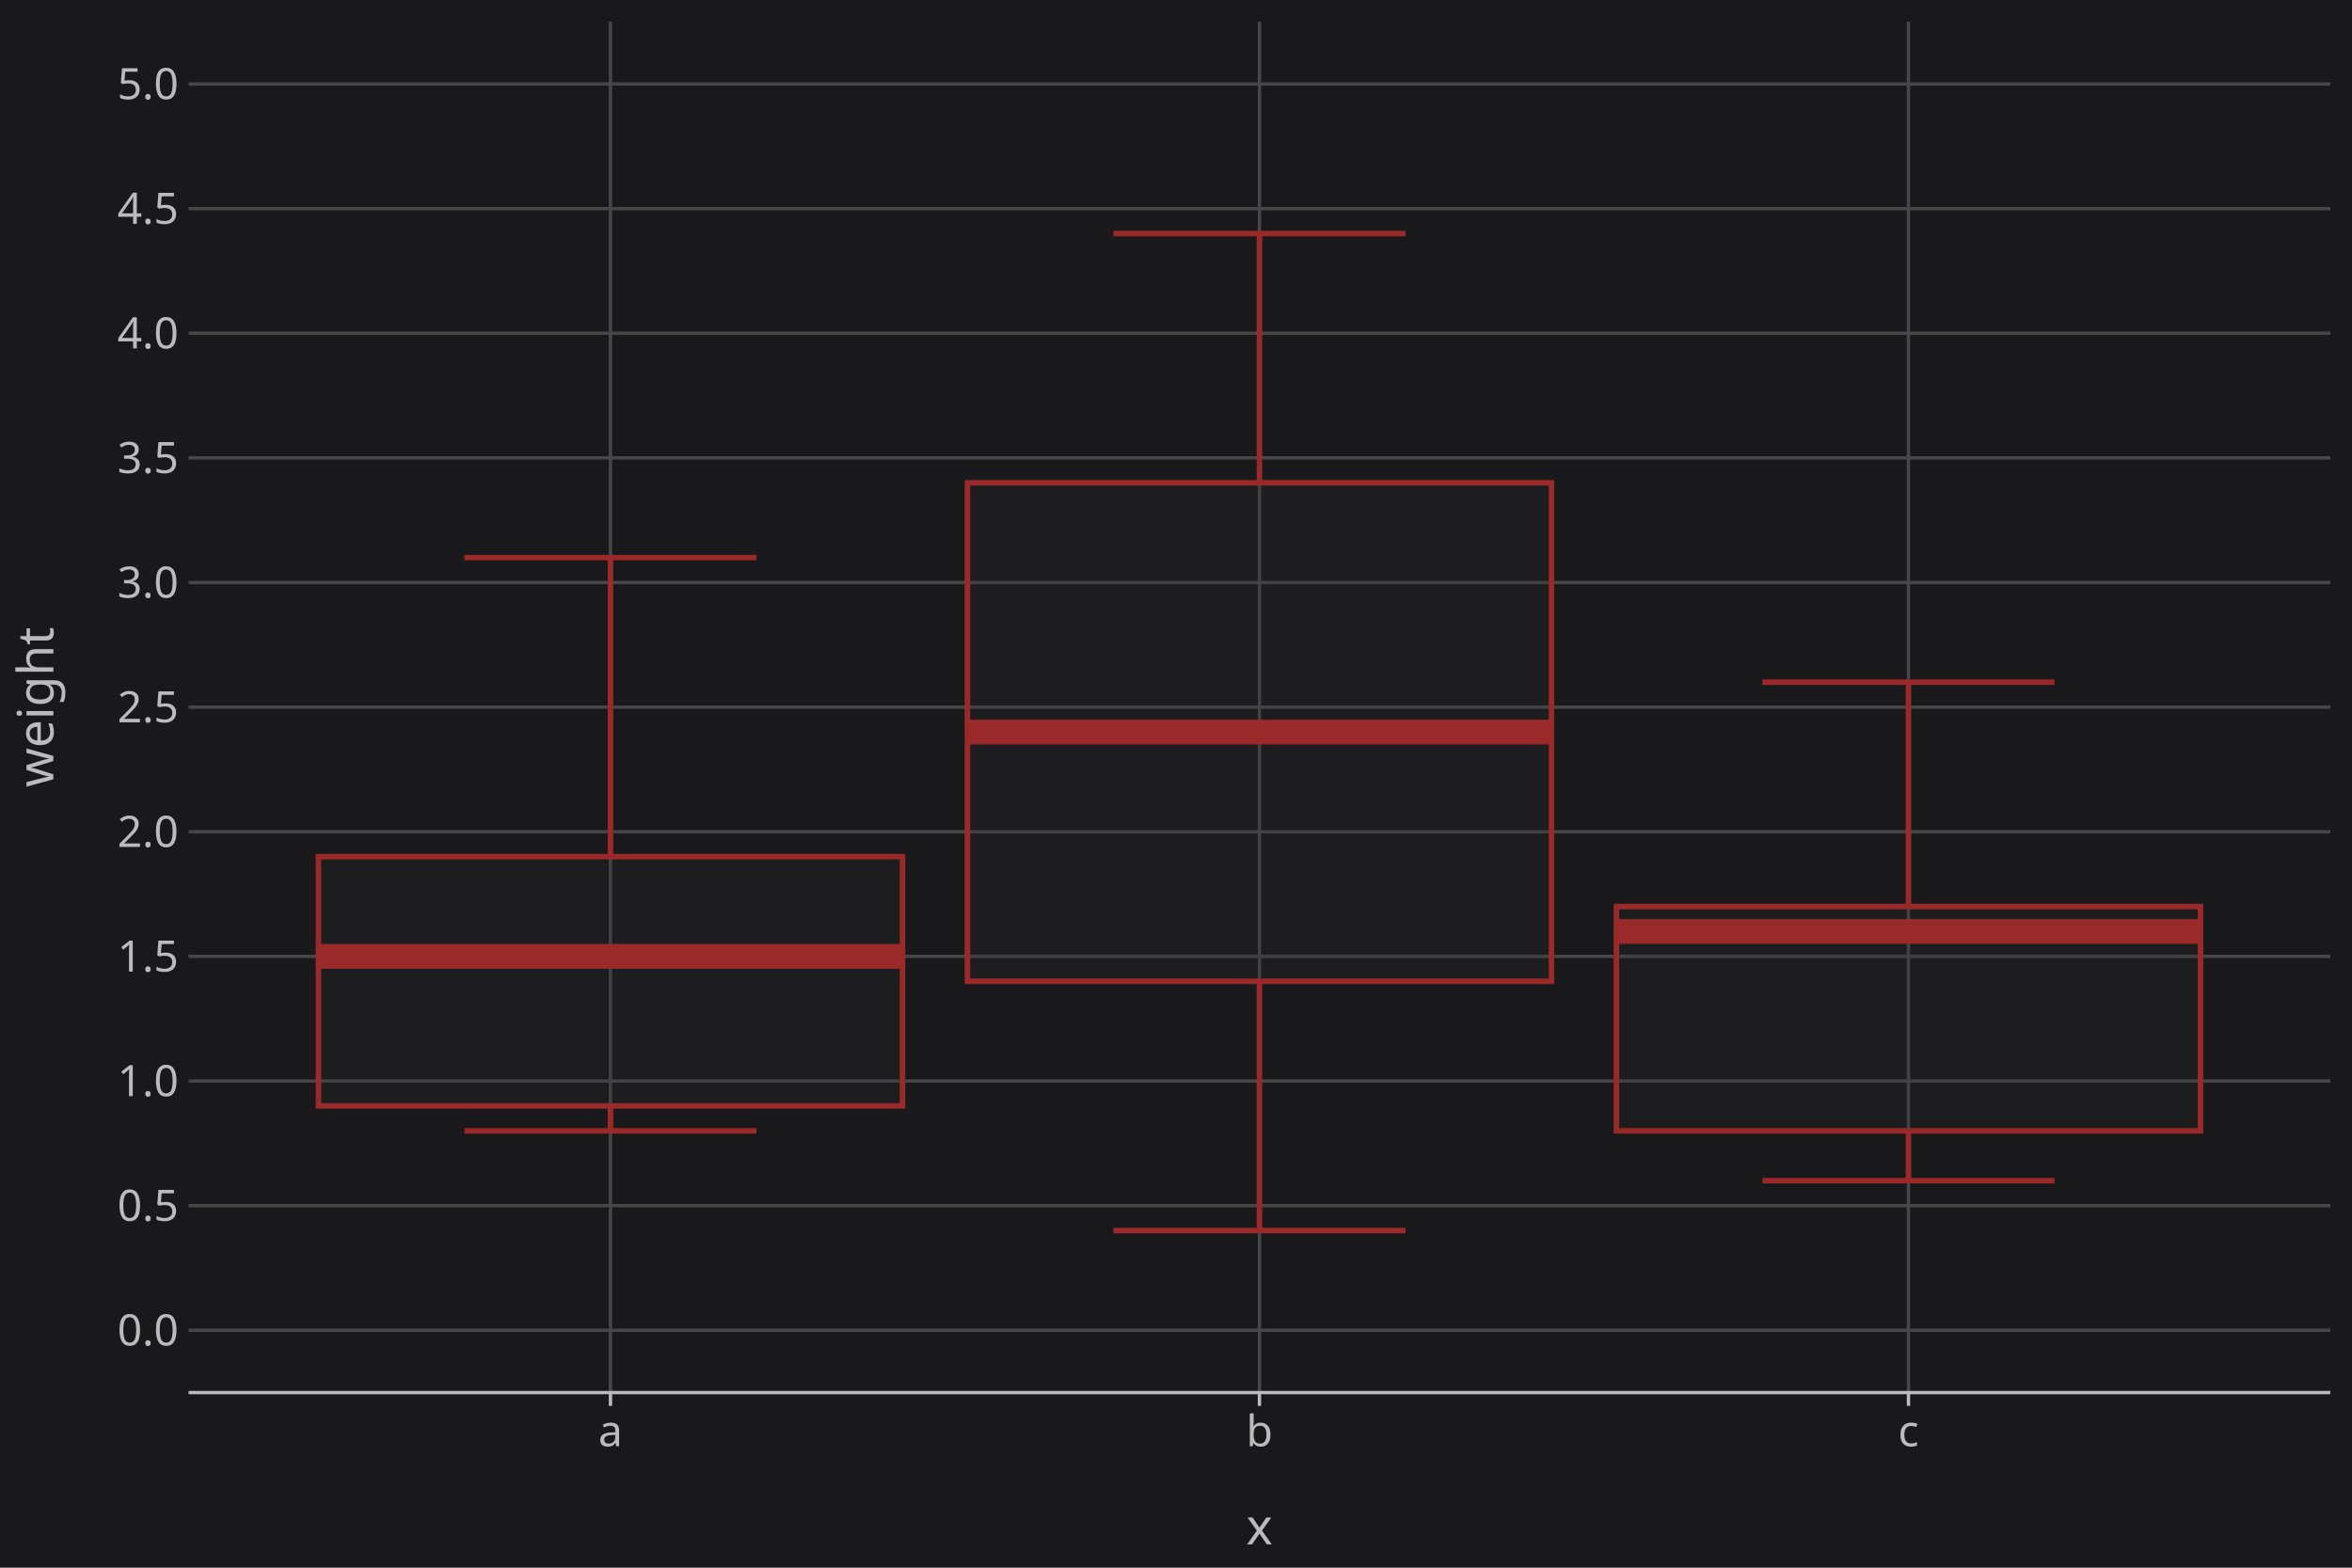
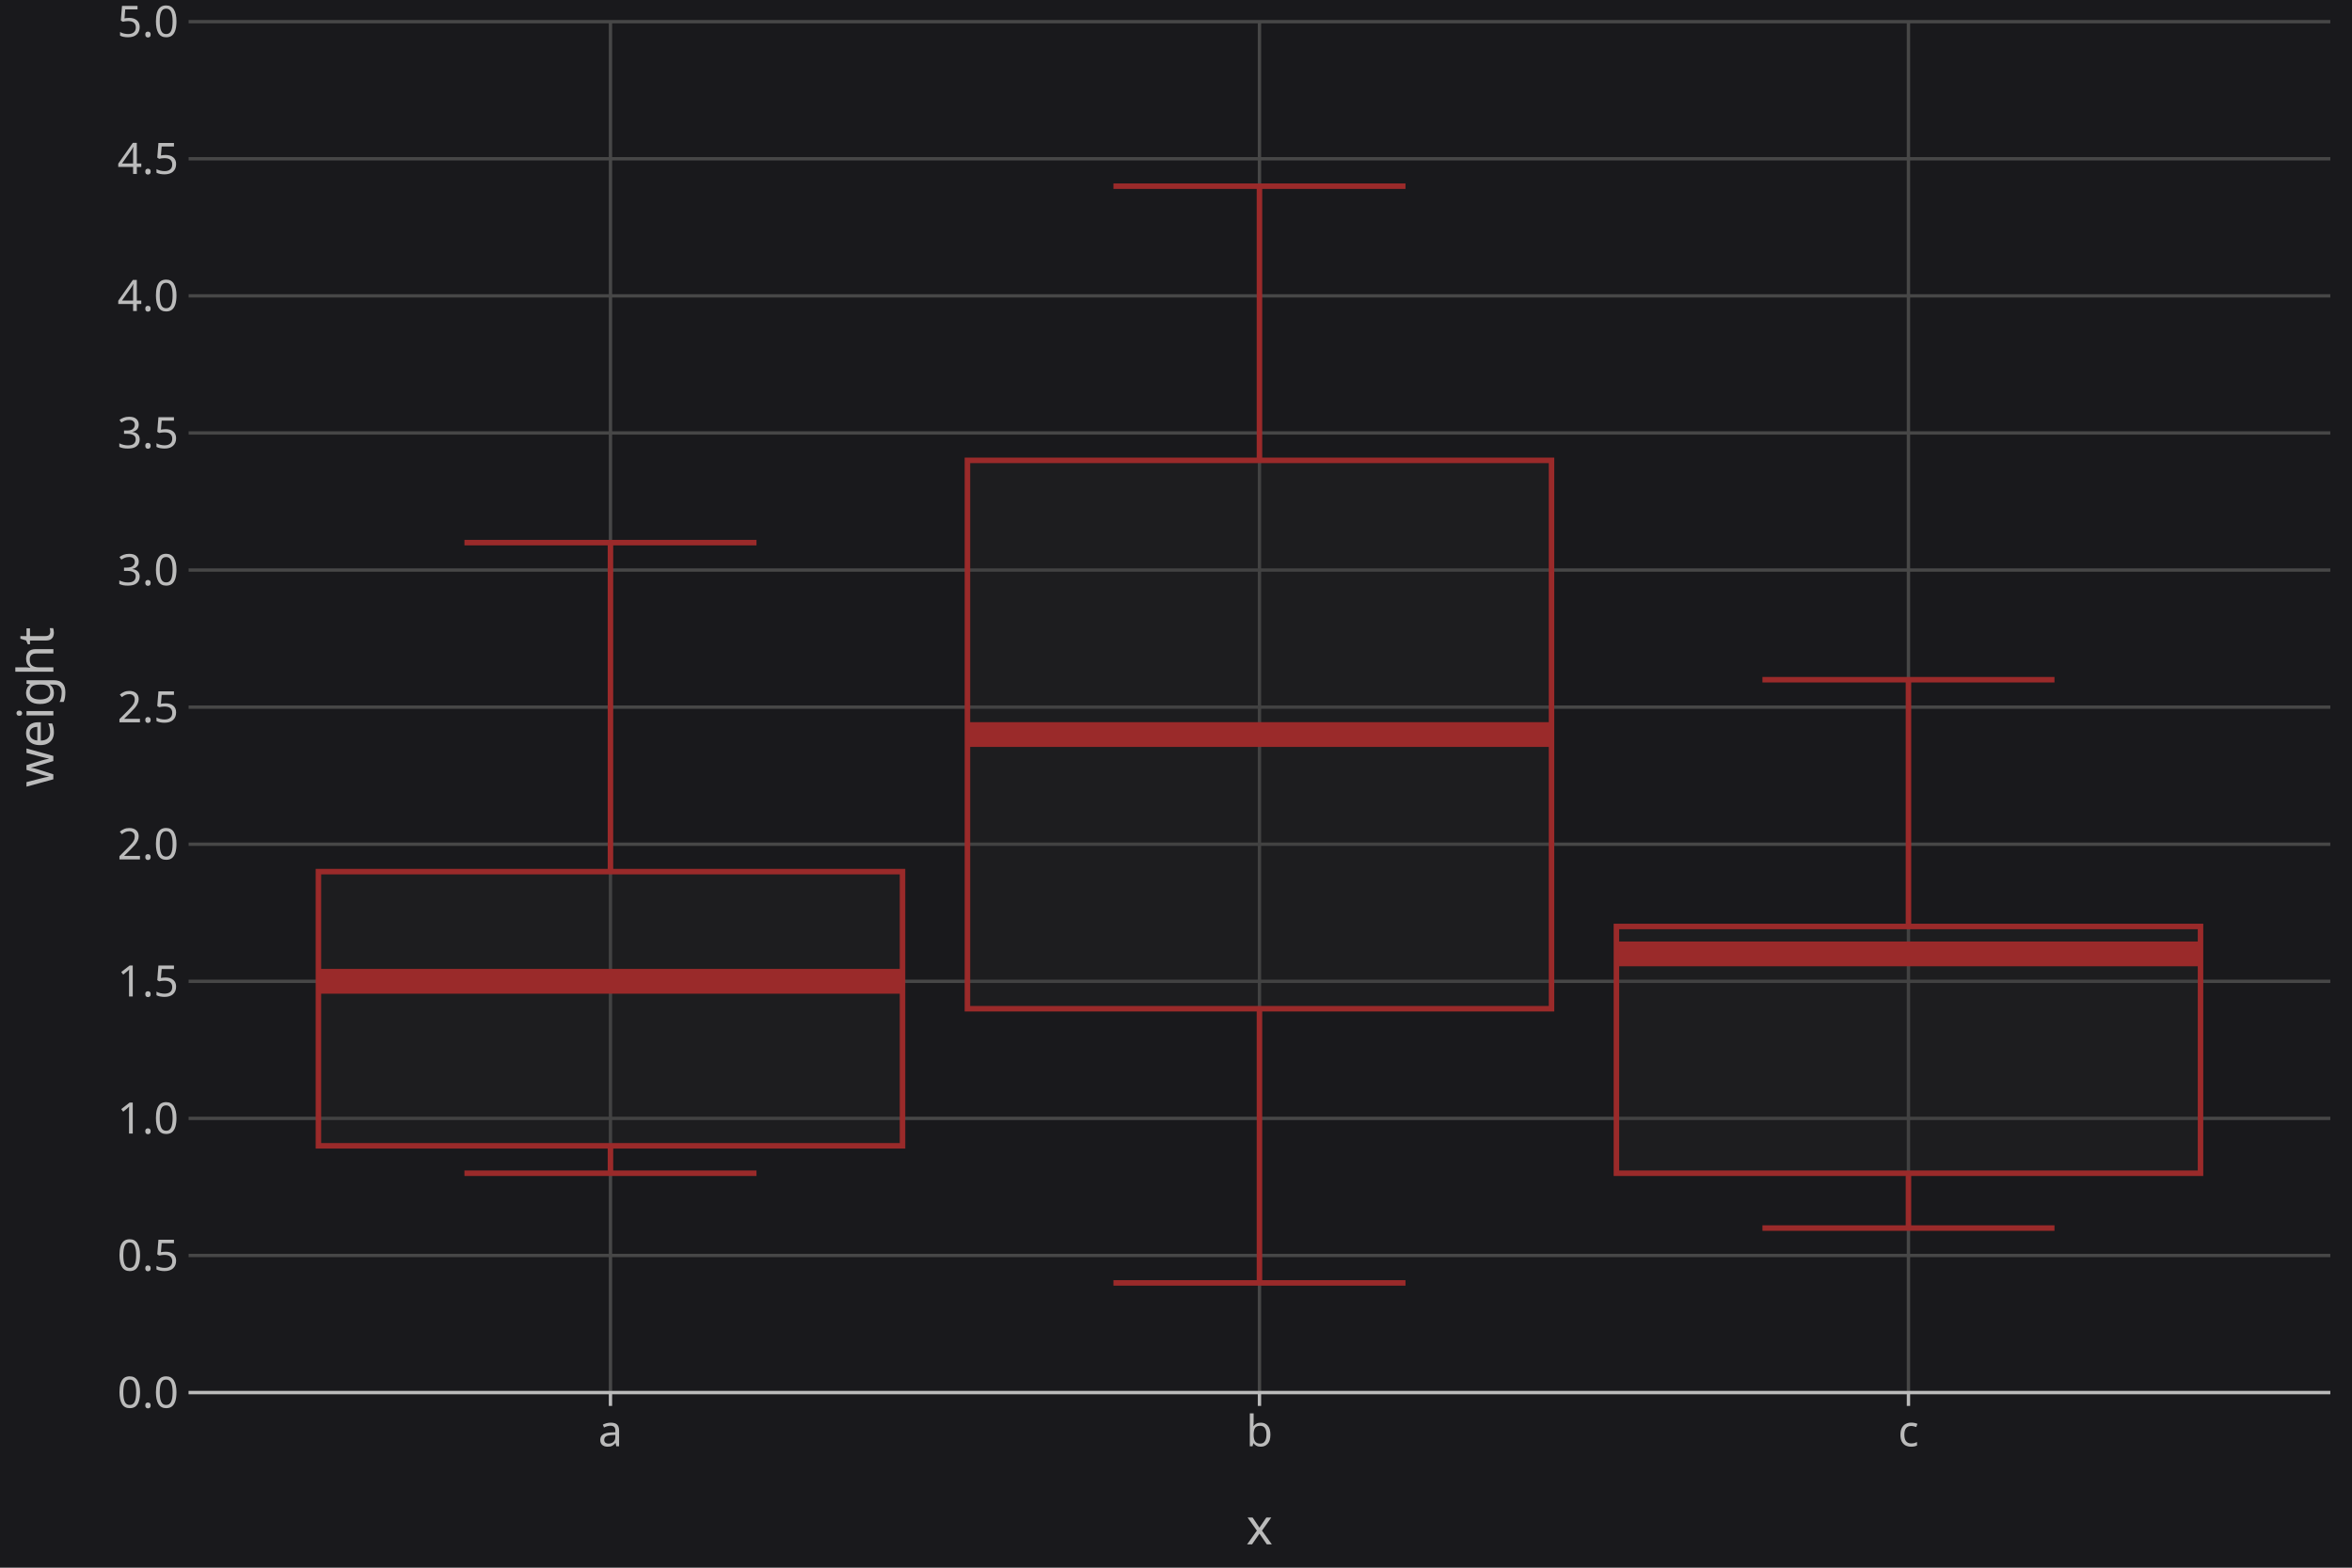
<svg xmlns="http://www.w3.org/2000/svg" display="block" class="plt-container" width="705.0" height="470.0">
  <style type="text/css">
  .plt-container {
   font-family: Lucida Grande, sans-serif;
   user-select: none;
   -webkit-user-select: none;
   -moz-user-select: none;
   -ms-user-select: none;
}
text {
   text-rendering: optimizeLegibility;
}
#xXxprefixXx0 .plot-title {
   fill: #bbbbbb;
   font-family: Lucida Grande, sans-serif;
   font-size: 16.0px;
   font-weight: normal;
   font-style: normal;   
}
#xXxprefixXx0 .plot-subtitle {
   fill: #bbbbbb;
   font-family: Lucida Grande, sans-serif;
   font-size: 15.0px;
   font-weight: normal;
   font-style: normal;   
}
#xXxprefixXx0 .plot-caption {
   fill: #bbbbbb;
   font-family: Lucida Grande, sans-serif;
   font-size: 13.0px;
   font-weight: normal;
   font-style: normal;   
}
#xXxprefixXx0 .legend-title {
   fill: #bbbbbb;
   font-family: Lucida Grande, sans-serif;
   font-size: 15.0px;
   font-weight: normal;
   font-style: normal;   
}
#xXxprefixXx0 .legend-item {
   fill: #bbbbbb;
   font-family: Lucida Grande, sans-serif;
   font-size: 13.0px;
   font-weight: normal;
   font-style: normal;   
}
#xXxprefixXx0 .axis-title-x {
   fill: #bbbbbb;
   font-family: Lucida Grande, sans-serif;
   font-size: 15.0px;
   font-weight: normal;
   font-style: normal;   
}
#xXxprefixXx0 .axis-text-x {
   fill: #bbbbbb;
   font-family: Lucida Grande, sans-serif;
   font-size: 13.0px;
   font-weight: normal;
   font-style: normal;   
}
#xXxprefixXx2 .axis-tooltip-text-x {
   fill: #303030;
   font-family: Lucida Grande, sans-serif;
   font-size: 13.0px;
   font-weight: normal;
   font-style: normal;   
}
#xXxprefixXx0 .axis-title-y {
   fill: #bbbbbb;
   font-family: Lucida Grande, sans-serif;
   font-size: 15.0px;
   font-weight: normal;
   font-style: normal;   
}
#xXxprefixXx0 .axis-text-y {
   fill: #bbbbbb;
   font-family: Lucida Grande, sans-serif;
   font-size: 13.0px;
   font-weight: normal;
   font-style: normal;   
}
#xXxprefixXx2 .axis-tooltip-text-y {
   fill: #303030;
   font-family: Lucida Grande, sans-serif;
   font-size: 13.0px;
   font-weight: normal;
   font-style: normal;   
}
#xXxprefixXx0 .facet-strip-text-x {
   fill: #bbbbbb;
   font-family: Lucida Grande, sans-serif;
   font-size: 13.0px;
   font-weight: normal;
   font-style: normal;   
}
#xXxprefixXx0 .facet-strip-text-y {
   fill: #bbbbbb;
   font-family: Lucida Grande, sans-serif;
   font-size: 13.0px;
   font-weight: normal;
   font-style: normal;   
}
#xXxprefixXx2 .tooltip-text {
   fill: #bbbbbb;
   font-family: Lucida Grande, sans-serif;
   font-size: 13.0px;
   font-weight: normal;
   font-style: normal;   
}
#xXxprefixXx2 .tooltip-title {
   fill: #bbbbbb;
   font-family: Lucida Grande, sans-serif;
   font-size: 13.0px;
   font-weight: bold;
   font-style: normal;   
}
#xXxprefixXx2 .tooltip-label {
   fill: #bbbbbb;
   font-family: Lucida Grande, sans-serif;
   font-size: 13.0px;
   font-weight: bold;
   font-style: normal;   
}

  </style>
  <g id="xXxprefixXx0">
    <path fill-rule="evenodd" fill="rgb(25,25,28)" fill-opacity="1.0" d="M0.0 0.0 L0.0 470.0 L705.0 470.0 L705.0 0.0 Z">
    </path>
    <g transform="translate(29.5 6.5 ) ">
      <g>
        <g transform="translate(27.0347 0.0 ) ">
          <g>
            <line x1="126.448" y1="0.0" x2="126.448" y2="411.0" stroke="rgb(71,71,71)" stroke-opacity="1.0" stroke-width="1.0" fill="none">
            </line>
            <line x1="320.983" y1="0.0" x2="320.983" y2="411.0" stroke="rgb(71,71,71)" stroke-opacity="1.0" stroke-width="1.0" fill="none">
            </line>
            <line x1="515.518" y1="0.0" x2="515.518" y2="411.0" stroke="rgb(71,71,71)" stroke-opacity="1.0" stroke-width="1.0" fill="none">
            </line>
          </g>
        </g>
        <g transform="translate(27.0347 0.0 ) ">
          <g>
-             <line x1="0.0" y1="392.318" x2="641.965" y2="392.318" stroke="rgb(71,71,71)" stroke-opacity="1.0" stroke-width="1.0" fill="none">
-             </line>
-             <line x1="0.0" y1="354.955" x2="641.965" y2="354.955" stroke="rgb(71,71,71)" stroke-opacity="1.0" stroke-width="1.0" fill="none">
-             </line>
-             <line x1="0.0" y1="317.591" x2="641.965" y2="317.591" stroke="rgb(71,71,71)" stroke-opacity="1.0" stroke-width="1.0" fill="none">
-             </line>
-             <line x1="0.0" y1="280.227" x2="641.965" y2="280.227" stroke="rgb(71,71,71)" stroke-opacity="1.0" stroke-width="1.0" fill="none">
-             </line>
-             <line x1="0.0" y1="242.864" x2="641.965" y2="242.864" stroke="rgb(71,71,71)" stroke-opacity="1.0" stroke-width="1.0" fill="none">
+             <line x1="0.0" y1="411.0" x2="641.965" y2="411.0" stroke="rgb(71,71,71)" stroke-opacity="1.0" stroke-width="1.0" fill="none">
+             </line>
+             <line x1="0.0" y1="369.9" x2="641.965" y2="369.9" stroke="rgb(71,71,71)" stroke-opacity="1.0" stroke-width="1.0" fill="none">
+             </line>
+             <line x1="0.0" y1="328.8" x2="641.965" y2="328.8" stroke="rgb(71,71,71)" stroke-opacity="1.0" stroke-width="1.0" fill="none">
+             </line>
+             <line x1="0.0" y1="287.7" x2="641.965" y2="287.7" stroke="rgb(71,71,71)" stroke-opacity="1.0" stroke-width="1.0" fill="none">
+             </line>
+             <line x1="0.0" y1="246.6" x2="641.965" y2="246.6" stroke="rgb(71,71,71)" stroke-opacity="1.0" stroke-width="1.0" fill="none">
            </line>
            <line x1="0.0" y1="205.5" x2="641.965" y2="205.5" stroke="rgb(71,71,71)" stroke-opacity="1.0" stroke-width="1.0" fill="none">
            </line>
-             <line x1="0.0" y1="168.136" x2="641.965" y2="168.136" stroke="rgb(71,71,71)" stroke-opacity="1.0" stroke-width="1.0" fill="none">
-             </line>
-             <line x1="0.0" y1="130.773" x2="641.965" y2="130.773" stroke="rgb(71,71,71)" stroke-opacity="1.0" stroke-width="1.0" fill="none">
-             </line>
-             <line x1="0.0" y1="93.409" x2="641.965" y2="93.409" stroke="rgb(71,71,71)" stroke-opacity="1.0" stroke-width="1.0" fill="none">
-             </line>
-             <line x1="0.0" y1="56.045" x2="641.965" y2="56.045" stroke="rgb(71,71,71)" stroke-opacity="1.0" stroke-width="1.0" fill="none">
-             </line>
-             <line x1="0.0" y1="18.682" x2="641.965" y2="18.682" stroke="rgb(71,71,71)" stroke-opacity="1.0" stroke-width="1.0" fill="none">
+             <line x1="0.0" y1="164.4" x2="641.965" y2="164.4" stroke="rgb(71,71,71)" stroke-opacity="1.0" stroke-width="1.0" fill="none">
+             </line>
+             <line x1="0.0" y1="123.3" x2="641.965" y2="123.3" stroke="rgb(71,71,71)" stroke-opacity="1.0" stroke-width="1.0" fill="none">
+             </line>
+             <line x1="0.0" y1="82.2" x2="641.965" y2="82.2" stroke="rgb(71,71,71)" stroke-opacity="1.0" stroke-width="1.0" fill="none">
+             </line>
+             <line x1="0.0" y1="41.1" x2="641.965" y2="41.1" stroke="rgb(71,71,71)" stroke-opacity="1.0" stroke-width="1.0" fill="none">
+             </line>
+             <line x1="0.0" y1="0.0" x2="641.965" y2="0.0" stroke="rgb(71,71,71)" stroke-opacity="1.0" stroke-width="1.0" fill="none">
            </line>
          </g>
        </g>
        <g transform="translate(27.0347 411.0 ) ">
          <g transform="translate(126.4477 0.0 ) ">
            <line stroke-width="1.0" stroke="rgb(187,187,187)" stroke-opacity="1.0" x2="0.0" y2="4.0">
            </line>
            <g transform="translate(0.0 7.0 ) ">
              <text class="axis-text-x" text-anchor="middle" dy="0.7em">
                <tspan>a</tspan>
              </text>
            </g>
          </g>
          <g transform="translate(320.9826 0.0 ) ">
            <line stroke-width="1.0" stroke="rgb(187,187,187)" stroke-opacity="1.0" x2="0.0" y2="4.0">
            </line>
            <g transform="translate(0.0 7.0 ) ">
              <text class="axis-text-x" text-anchor="middle" dy="0.7em">
                <tspan>b</tspan>
              </text>
            </g>
          </g>
          <g transform="translate(515.5176 0.0 ) ">
            <line stroke-width="1.0" stroke="rgb(187,187,187)" stroke-opacity="1.0" x2="0.0" y2="4.0">
            </line>
            <g transform="translate(0.0 7.0 ) ">
              <text class="axis-text-x" text-anchor="middle" dy="0.7em">
                <tspan>c</tspan>
              </text>
            </g>
          </g>
          <line x1="0.0" y1="0.0" x2="641.965" y2="0.0" stroke-width="1.0" stroke="rgb(187,187,187)" stroke-opacity="1.0">
          </line>
        </g>
        <g transform="translate(27.0347 0.0 ) ">
-           <g transform="translate(0.0 392.3182 ) ">
+           <g transform="translate(0.0 411.0 ) ">
            <g transform="translate(-3.0 0.0 ) ">
              <text class="axis-text-y" text-anchor="end" dy="0.35em">
                <tspan>0.0</tspan>
              </text>
            </g>
          </g>
-           <g transform="translate(0.0 354.9545 ) ">
+           <g transform="translate(0.0 369.9 ) ">
            <g transform="translate(-3.0 0.0 ) ">
              <text class="axis-text-y" text-anchor="end" dy="0.35em">
                <tspan>0.5</tspan>
              </text>
            </g>
          </g>
-           <g transform="translate(0.0 317.5909 ) ">
+           <g transform="translate(0.0 328.8 ) ">
            <g transform="translate(-3.0 0.0 ) ">
              <text class="axis-text-y" text-anchor="end" dy="0.35em">
                <tspan>1.0</tspan>
              </text>
            </g>
          </g>
-           <g transform="translate(0.0 280.2273 ) ">
+           <g transform="translate(0.0 287.7 ) ">
            <g transform="translate(-3.0 0.0 ) ">
              <text class="axis-text-y" text-anchor="end" dy="0.35em">
                <tspan>1.5</tspan>
              </text>
            </g>
          </g>
-           <g transform="translate(0.0 242.8636 ) ">
+           <g transform="translate(0.0 246.6 ) ">
            <g transform="translate(-3.0 0.0 ) ">
              <text class="axis-text-y" text-anchor="end" dy="0.35em">
                <tspan>2.0</tspan>
              </text>
            </g>
          </g>
          <g transform="translate(0.0 205.5 ) ">
            <g transform="translate(-3.0 0.0 ) ">
              <text class="axis-text-y" text-anchor="end" dy="0.35em">
                <tspan>2.5</tspan>
              </text>
            </g>
          </g>
-           <g transform="translate(0.0 168.1364 ) ">
+           <g transform="translate(0.0 164.4 ) ">
            <g transform="translate(-3.0 0.0 ) ">
              <text class="axis-text-y" text-anchor="end" dy="0.35em">
                <tspan>3.0</tspan>
              </text>
            </g>
          </g>
-           <g transform="translate(0.0 130.7727 ) ">
+           <g transform="translate(0.0 123.3 ) ">
            <g transform="translate(-3.0 0.0 ) ">
              <text class="axis-text-y" text-anchor="end" dy="0.35em">
                <tspan>3.5</tspan>
              </text>
            </g>
          </g>
-           <g transform="translate(0.0 93.40909 ) ">
+           <g transform="translate(0.0 82.2 ) ">
            <g transform="translate(-3.0 0.0 ) ">
              <text class="axis-text-y" text-anchor="end" dy="0.35em">
                <tspan>4.0</tspan>
              </text>
            </g>
          </g>
-           <g transform="translate(0.0 56.04545 ) ">
+           <g transform="translate(0.0 41.1 ) ">
            <g transform="translate(-3.0 0.0 ) ">
              <text class="axis-text-y" text-anchor="end" dy="0.35em">
                <tspan>4.5</tspan>
              </text>
            </g>
          </g>
-           <g transform="translate(0.0 18.68182 ) ">
+           <g transform="translate(0.0 0.0 ) ">
            <g transform="translate(-3.0 0.0 ) ">
              <text class="axis-text-y" text-anchor="end" dy="0.35em">
                <tspan>5.0</tspan>
              </text>
            </g>
          </g>
        </g>
      </g>
      <g clip-path="url(#xXxprefixXx1)" clip-bounds-jfx="[rect (27.035, 0.0), (641.965, 411.0)]">
        <g transform="translate(27.0347 0.0 ) ">
          <g>
            <g>
-               <rect x="38.907" y="250.336" height="74.727" width="175.081" stroke="rgb(154,42,42)" stroke-opacity="1.0" fill="rgb(48,48,48)" fill-opacity="0.2" stroke-width="1.65">
+               <rect x="38.907" y="254.82" height="82.2" width="175.081" stroke="rgb(154,42,42)" stroke-opacity="1.0" fill="rgb(48,48,48)" fill-opacity="0.2" stroke-width="1.65">
              </rect>
-               <rect x="233.442" y="138.245" height="149.455" width="175.081" stroke="rgb(154,42,42)" stroke-opacity="1.0" fill="rgb(48,48,48)" fill-opacity="0.2" stroke-width="1.65">
+               <rect x="233.442" y="131.52" height="164.4" width="175.081" stroke="rgb(154,42,42)" stroke-opacity="1.0" fill="rgb(48,48,48)" fill-opacity="0.2" stroke-width="1.65">
              </rect>
-               <rect x="427.977" y="265.282" height="67.255" width="175.081" stroke="rgb(154,42,42)" stroke-opacity="1.0" fill="rgb(48,48,48)" fill-opacity="0.2" stroke-width="1.65">
+               <rect x="427.977" y="271.26" height="73.98" width="175.081" stroke="rgb(154,42,42)" stroke-opacity="1.0" fill="rgb(48,48,48)" fill-opacity="0.2" stroke-width="1.65">
              </rect>
-               <line x1="38.907" y1="280.227" x2="213.988" y2="280.227" stroke="rgb(154,42,42)" stroke-opacity="1.0" fill="none" stroke-width="7.425">
-               </line>
-               <line x1="233.442" y1="212.973" x2="408.523" y2="212.973" stroke="rgb(154,42,42)" stroke-opacity="1.0" fill="none" stroke-width="7.425">
-               </line>
-               <line x1="427.977" y1="272.755" x2="603.058" y2="272.755" stroke="rgb(154,42,42)" stroke-opacity="1.0" fill="none" stroke-width="7.425">
-               </line>
-               <line x1="126.448" y1="325.064" x2="126.448" y2="332.536" stroke="rgb(154,42,42)" stroke-opacity="1.0" fill="none" stroke-width="1.65">
-               </line>
-               <line x1="82.677" y1="332.536" x2="170.218" y2="332.536" stroke="rgb(154,42,42)" stroke-opacity="1.0" fill="none" stroke-width="1.65">
-               </line>
-               <line x1="126.448" y1="250.336" x2="126.448" y2="160.664" stroke="rgb(154,42,42)" stroke-opacity="1.0" fill="none" stroke-width="1.65">
-               </line>
-               <line x1="82.677" y1="160.664" x2="170.218" y2="160.664" stroke="rgb(154,42,42)" stroke-opacity="1.0" fill="none" stroke-width="1.65">
-               </line>
-               <line x1="320.983" y1="287.7" x2="320.983" y2="362.427" stroke="rgb(154,42,42)" stroke-opacity="1.0" fill="none" stroke-width="1.65">
-               </line>
-               <line x1="277.212" y1="362.427" x2="364.753" y2="362.427" stroke="rgb(154,42,42)" stroke-opacity="1.0" fill="none" stroke-width="1.65">
-               </line>
-               <line x1="320.983" y1="138.245" x2="320.983" y2="63.518" stroke="rgb(154,42,42)" stroke-opacity="1.0" fill="none" stroke-width="1.65">
-               </line>
-               <line x1="277.212" y1="63.518" x2="364.753" y2="63.518" stroke="rgb(154,42,42)" stroke-opacity="1.0" fill="none" stroke-width="1.65">
-               </line>
-               <line x1="515.518" y1="332.536" x2="515.518" y2="347.482" stroke="rgb(154,42,42)" stroke-opacity="1.0" fill="none" stroke-width="1.65">
-               </line>
-               <line x1="471.747" y1="347.482" x2="559.288" y2="347.482" stroke="rgb(154,42,42)" stroke-opacity="1.0" fill="none" stroke-width="1.65">
-               </line>
-               <line x1="515.518" y1="265.282" x2="515.518" y2="198.027" stroke="rgb(154,42,42)" stroke-opacity="1.0" fill="none" stroke-width="1.65">
-               </line>
-               <line x1="471.747" y1="198.027" x2="559.288" y2="198.027" stroke="rgb(154,42,42)" stroke-opacity="1.0" fill="none" stroke-width="1.65">
+               <line x1="38.907" y1="287.7" x2="213.988" y2="287.7" stroke="rgb(154,42,42)" stroke-opacity="1.0" fill="none" stroke-width="7.425">
+               </line>
+               <line x1="233.442" y1="213.72" x2="408.523" y2="213.72" stroke="rgb(154,42,42)" stroke-opacity="1.0" fill="none" stroke-width="7.425">
+               </line>
+               <line x1="427.977" y1="279.48" x2="603.058" y2="279.48" stroke="rgb(154,42,42)" stroke-opacity="1.0" fill="none" stroke-width="7.425">
+               </line>
+               <line x1="126.448" y1="337.02" x2="126.448" y2="345.24" stroke="rgb(154,42,42)" stroke-opacity="1.0" fill="none" stroke-width="1.65">
+               </line>
+               <line x1="82.677" y1="345.24" x2="170.218" y2="345.24" stroke="rgb(154,42,42)" stroke-opacity="1.0" fill="none" stroke-width="1.65">
+               </line>
+               <line x1="126.448" y1="254.82" x2="126.448" y2="156.18" stroke="rgb(154,42,42)" stroke-opacity="1.0" fill="none" stroke-width="1.65">
+               </line>
+               <line x1="82.677" y1="156.18" x2="170.218" y2="156.18" stroke="rgb(154,42,42)" stroke-opacity="1.0" fill="none" stroke-width="1.65">
+               </line>
+               <line x1="320.983" y1="295.92" x2="320.983" y2="378.12" stroke="rgb(154,42,42)" stroke-opacity="1.0" fill="none" stroke-width="1.65">
+               </line>
+               <line x1="277.212" y1="378.12" x2="364.753" y2="378.12" stroke="rgb(154,42,42)" stroke-opacity="1.0" fill="none" stroke-width="1.65">
+               </line>
+               <line x1="320.983" y1="131.52" x2="320.983" y2="49.32" stroke="rgb(154,42,42)" stroke-opacity="1.0" fill="none" stroke-width="1.65">
+               </line>
+               <line x1="277.212" y1="49.32" x2="364.753" y2="49.32" stroke="rgb(154,42,42)" stroke-opacity="1.0" fill="none" stroke-width="1.65">
+               </line>
+               <line x1="515.518" y1="345.24" x2="515.518" y2="361.68" stroke="rgb(154,42,42)" stroke-opacity="1.0" fill="none" stroke-width="1.65">
+               </line>
+               <line x1="471.747" y1="361.68" x2="559.288" y2="361.68" stroke="rgb(154,42,42)" stroke-opacity="1.0" fill="none" stroke-width="1.65">
+               </line>
+               <line x1="515.518" y1="271.26" x2="515.518" y2="197.28" stroke="rgb(154,42,42)" stroke-opacity="1.0" fill="none" stroke-width="1.65">
+               </line>
+               <line x1="471.747" y1="197.28" x2="559.288" y2="197.28" stroke="rgb(154,42,42)" stroke-opacity="1.0" fill="none" stroke-width="1.65">
              </line>
            </g>
          </g>
        </g>
        <defs>
          <clipPath id="xXxprefixXx1">
            <rect x="27.035" y="0.0" width="641.965" height="411.0">
            </rect>
          </clipPath>
        </defs>
      </g>
      <g>
      </g>
    </g>
    <g transform="translate(16.0 212.0 ) rotate(-90.0 ) ">
      <text class="axis-title-y" y="0.0" text-anchor="middle">
        <tspan>weight</tspan>
      </text>
    </g>
    <g transform="translate(377.5174 463.0 ) ">
      <text class="axis-title-x" y="0.0" text-anchor="middle">
        <tspan>x</tspan>
      </text>
    </g>
    <path fill="rgb(0,0,0)" fill-opacity="0.0" stroke="rgb(187,187,187)" stroke-opacity="1.0" stroke-width="0.0" d="M0.0 0.0 L0.0 470.0 L705.0 470.0 L705.0 0.0 Z">
    </path>
  </g>
  <g id="xXxprefixXx2">
  </g>
</svg>
